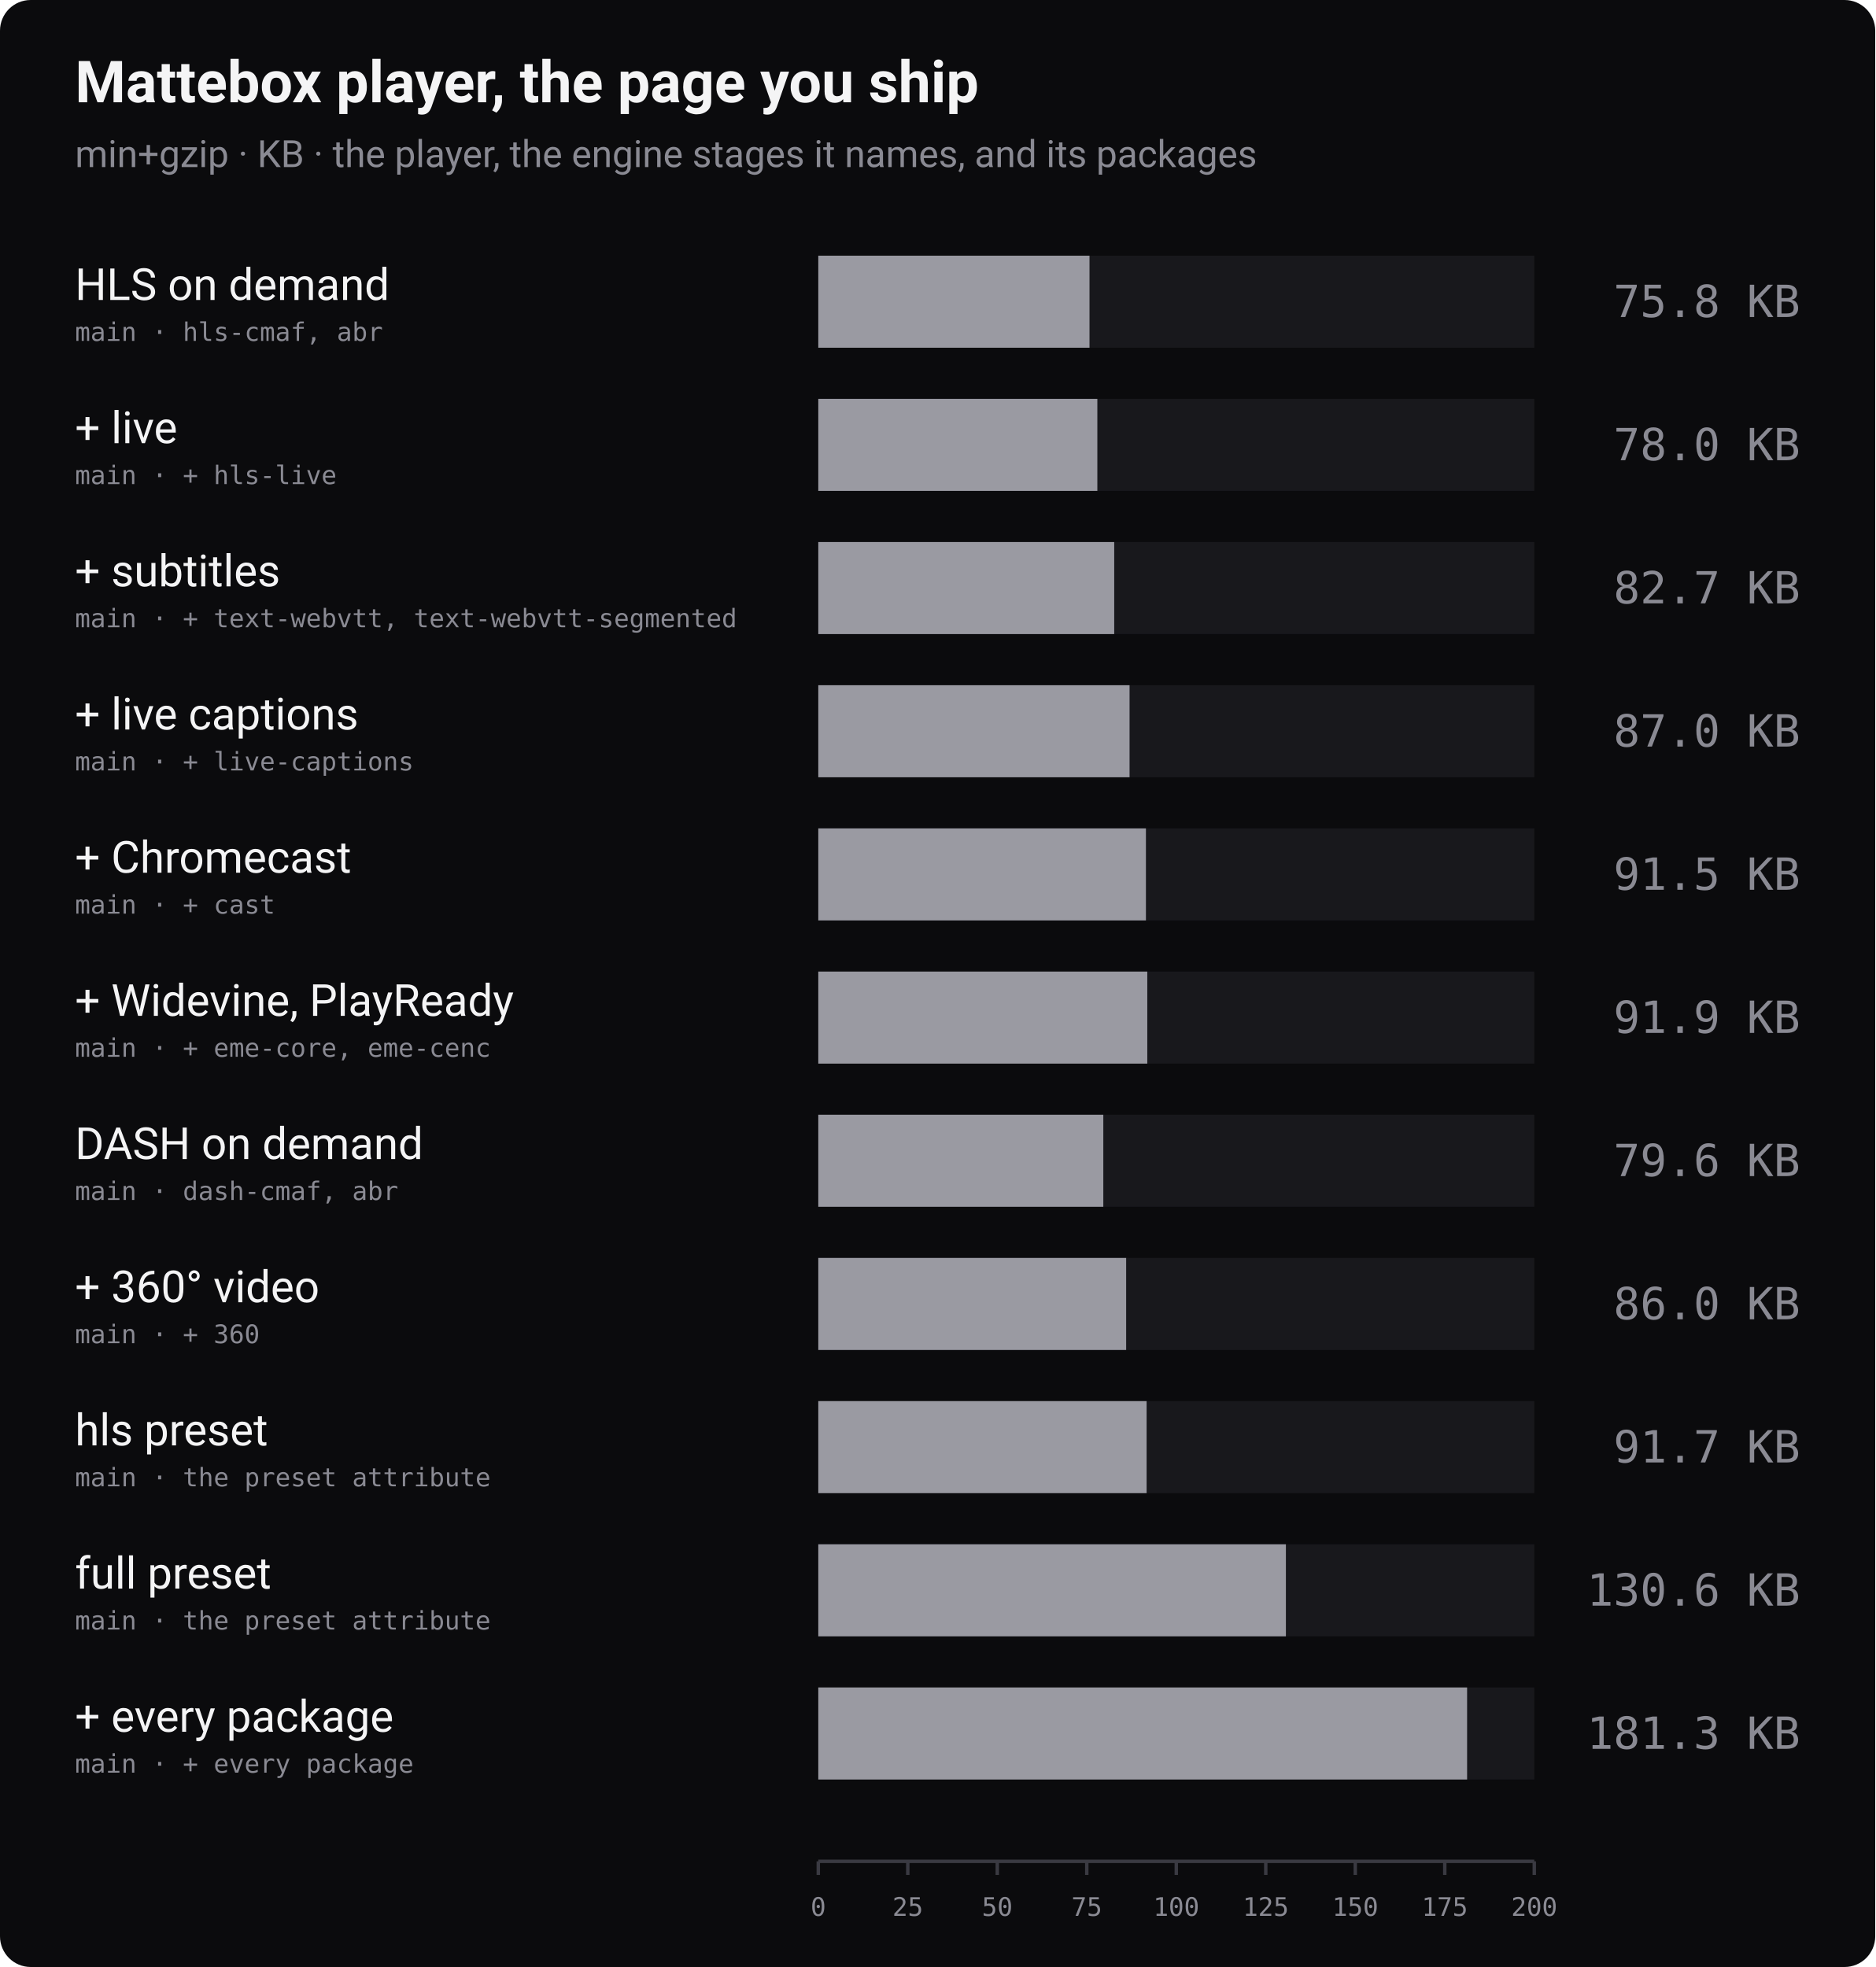
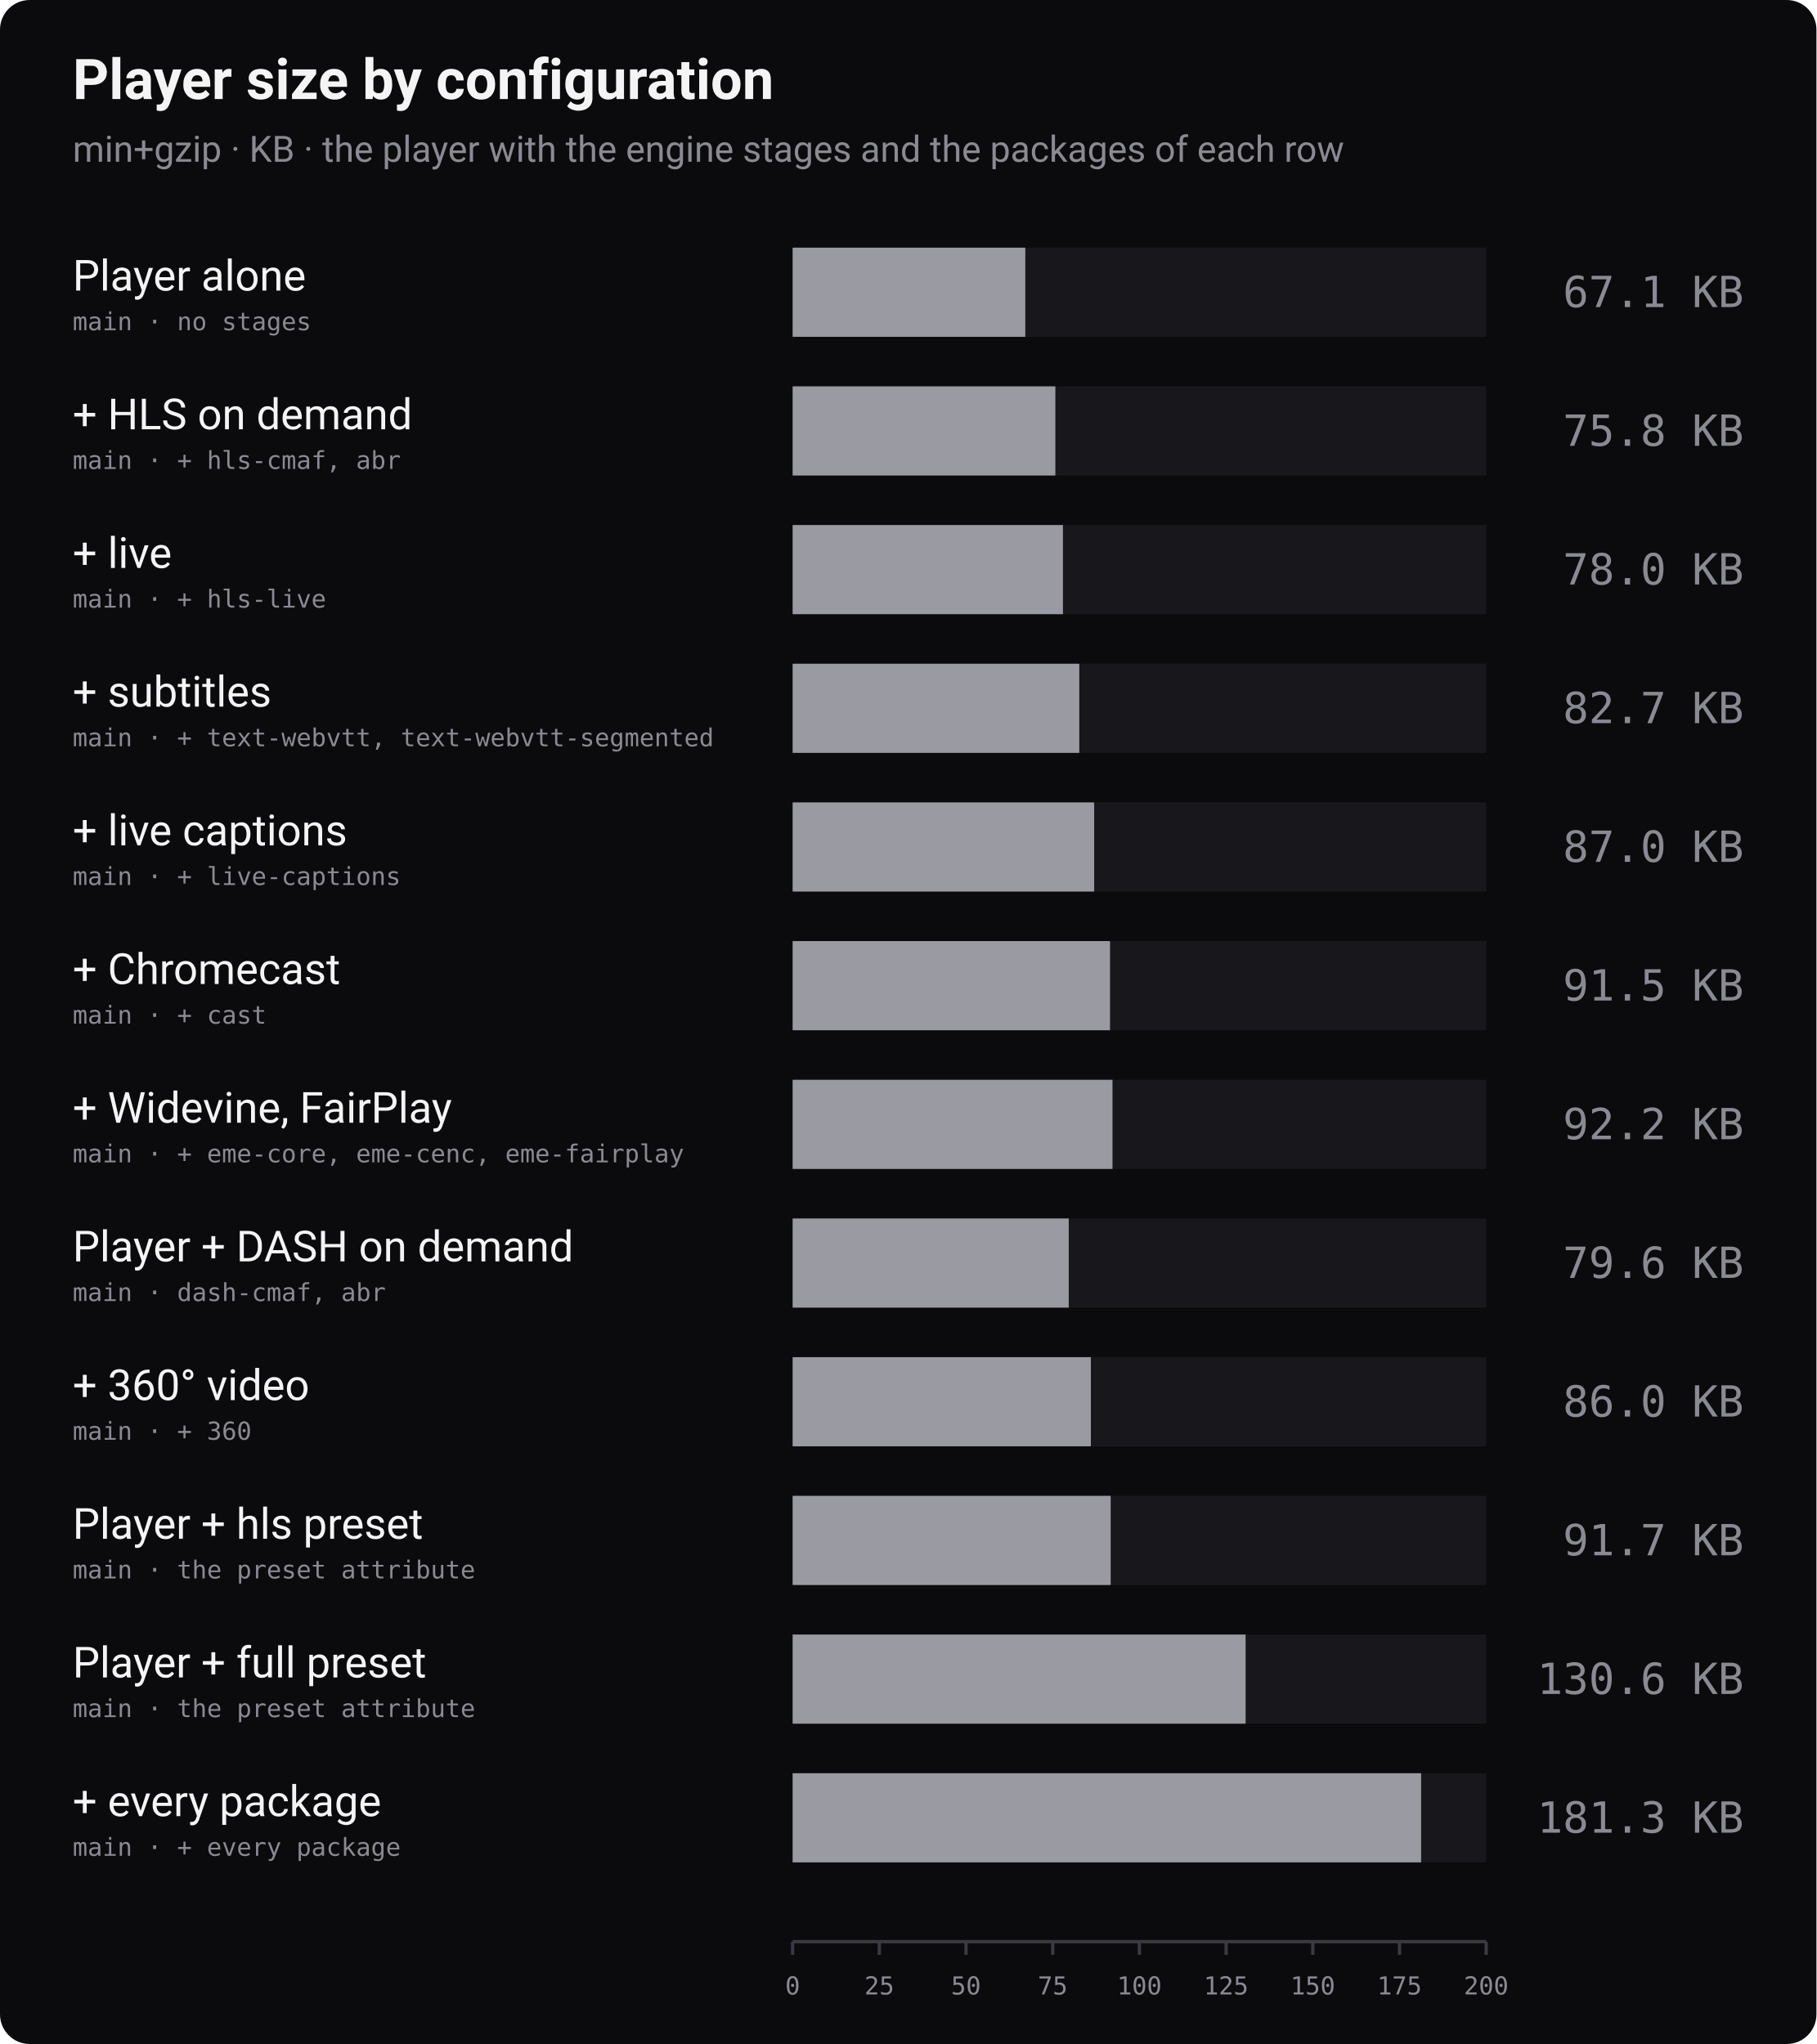
- <svg xmlns="http://www.w3.org/2000/svg" width="1100" height="1154" viewBox="0 0 1100 1154" role="img" aria-label="Bundle size of whole Mattebox player pages, by the engine stages and packages they use, min+gzip">
-   <rect width="1100" height="1154" rx="18" fill="#0b0b0d" />
-   <text x="44" y="60" font-family="-apple-system, 'Segoe UI', Roboto, Helvetica, Arial, sans-serif" font-size="34" font-weight="700" fill="#f4f4f5">Mattebox player, the page you ship</text>
-   <text x="44" y="98" font-family="-apple-system, 'Segoe UI', Roboto, Helvetica, Arial, sans-serif" font-size="22" fill="#8a8a93">min+gzip · KB · the player, the engine stages it names, and its packages</text>
-   <text x="44" y="176" font-family="-apple-system, 'Segoe UI', Roboto, Helvetica, Arial, sans-serif" font-size="26" font-weight="400" fill="#f4f4f5">HLS on demand</text>
-   <text x="44" y="200" font-family="ui-monospace, 'SF Mono', Menlo, Consolas, monospace" font-size="15" fill="#8a8a93">main · hls-cmaf, abr</text>
+ <svg xmlns="http://www.w3.org/2000/svg" width="1100" height="1238" viewBox="0 0 1100 1238" role="img" aria-label="Bundle size of the Mattebox player by the engine stages and packages it is configured with, min+gzip">
+   <rect width="1100" height="1238" rx="18" fill="#0b0b0d" />
+   <text x="44" y="60" font-family="-apple-system, 'Segoe UI', Roboto, Helvetica, Arial, sans-serif" font-size="34" font-weight="700" fill="#f4f4f5">Player size by configuration</text>
+   <text x="44" y="98" font-family="-apple-system, 'Segoe UI', Roboto, Helvetica, Arial, sans-serif" font-size="22" fill="#8a8a93">min+gzip · KB · the player with the engine stages and the packages of each row</text>
+   <text x="44" y="176" font-family="-apple-system, 'Segoe UI', Roboto, Helvetica, Arial, sans-serif" font-size="26" font-weight="400" fill="#f4f4f5">Player alone</text>
+   <text x="44" y="200" font-family="ui-monospace, 'SF Mono', Menlo, Consolas, monospace" font-size="15" fill="#8a8a93">main · no stages</text>
  <rect x="480" y="150" width="420" height="54" fill="#18181c" />
-   <rect x="480" y="150" width="159.1" height="54" fill="#9a9aa2" />
-   <text x="1056" y="186" text-anchor="end" font-family="ui-monospace, 'SF Mono', Menlo, Consolas, monospace" font-size="26" font-weight="400" fill="#8a8a93">75.8 KB</text>
-   <text x="44" y="260" font-family="-apple-system, 'Segoe UI', Roboto, Helvetica, Arial, sans-serif" font-size="26" font-weight="400" fill="#f4f4f5">+ live</text>
-   <text x="44" y="284" font-family="ui-monospace, 'SF Mono', Menlo, Consolas, monospace" font-size="15" fill="#8a8a93">main · + hls-live</text>
+   <rect x="480" y="150" width="140.9" height="54" fill="#9a9aa2" />
+   <text x="1056" y="186" text-anchor="end" font-family="ui-monospace, 'SF Mono', Menlo, Consolas, monospace" font-size="26" font-weight="400" fill="#8a8a93">67.1 KB</text>
+   <text x="44" y="260" font-family="-apple-system, 'Segoe UI', Roboto, Helvetica, Arial, sans-serif" font-size="26" font-weight="400" fill="#f4f4f5">+ HLS on demand</text>
+   <text x="44" y="284" font-family="ui-monospace, 'SF Mono', Menlo, Consolas, monospace" font-size="15" fill="#8a8a93">main · + hls-cmaf, abr</text>
  <rect x="480" y="234" width="420" height="54" fill="#18181c" />
-   <rect x="480" y="234" width="163.7" height="54" fill="#9a9aa2" />
-   <text x="1056" y="270" text-anchor="end" font-family="ui-monospace, 'SF Mono', Menlo, Consolas, monospace" font-size="26" font-weight="400" fill="#8a8a93">78.0 KB</text>
-   <text x="44" y="344" font-family="-apple-system, 'Segoe UI', Roboto, Helvetica, Arial, sans-serif" font-size="26" font-weight="400" fill="#f4f4f5">+ subtitles</text>
-   <text x="44" y="368" font-family="ui-monospace, 'SF Mono', Menlo, Consolas, monospace" font-size="15" fill="#8a8a93">main · + text-webvtt, text-webvtt-segmented</text>
+   <rect x="480" y="234" width="159.1" height="54" fill="#9a9aa2" />
+   <text x="1056" y="270" text-anchor="end" font-family="ui-monospace, 'SF Mono', Menlo, Consolas, monospace" font-size="26" font-weight="400" fill="#8a8a93">75.8 KB</text>
+   <text x="44" y="344" font-family="-apple-system, 'Segoe UI', Roboto, Helvetica, Arial, sans-serif" font-size="26" font-weight="400" fill="#f4f4f5">+ live</text>
+   <text x="44" y="368" font-family="ui-monospace, 'SF Mono', Menlo, Consolas, monospace" font-size="15" fill="#8a8a93">main · + hls-live</text>
  <rect x="480" y="318" width="420" height="54" fill="#18181c" />
-   <rect x="480" y="318" width="173.6" height="54" fill="#9a9aa2" />
-   <text x="1056" y="354" text-anchor="end" font-family="ui-monospace, 'SF Mono', Menlo, Consolas, monospace" font-size="26" font-weight="400" fill="#8a8a93">82.7 KB</text>
-   <text x="44" y="428" font-family="-apple-system, 'Segoe UI', Roboto, Helvetica, Arial, sans-serif" font-size="26" font-weight="400" fill="#f4f4f5">+ live captions</text>
-   <text x="44" y="452" font-family="ui-monospace, 'SF Mono', Menlo, Consolas, monospace" font-size="15" fill="#8a8a93">main · + live-captions</text>
+   <rect x="480" y="318" width="163.7" height="54" fill="#9a9aa2" />
+   <text x="1056" y="354" text-anchor="end" font-family="ui-monospace, 'SF Mono', Menlo, Consolas, monospace" font-size="26" font-weight="400" fill="#8a8a93">78.0 KB</text>
+   <text x="44" y="428" font-family="-apple-system, 'Segoe UI', Roboto, Helvetica, Arial, sans-serif" font-size="26" font-weight="400" fill="#f4f4f5">+ subtitles</text>
+   <text x="44" y="452" font-family="ui-monospace, 'SF Mono', Menlo, Consolas, monospace" font-size="15" fill="#8a8a93">main · + text-webvtt, text-webvtt-segmented</text>
  <rect x="480" y="402" width="420" height="54" fill="#18181c" />
-   <rect x="480" y="402" width="182.6" height="54" fill="#9a9aa2" />
-   <text x="1056" y="438" text-anchor="end" font-family="ui-monospace, 'SF Mono', Menlo, Consolas, monospace" font-size="26" font-weight="400" fill="#8a8a93">87.0 KB</text>
-   <text x="44" y="512" font-family="-apple-system, 'Segoe UI', Roboto, Helvetica, Arial, sans-serif" font-size="26" font-weight="400" fill="#f4f4f5">+ Chromecast</text>
-   <text x="44" y="536" font-family="ui-monospace, 'SF Mono', Menlo, Consolas, monospace" font-size="15" fill="#8a8a93">main · + cast</text>
+   <rect x="480" y="402" width="173.6" height="54" fill="#9a9aa2" />
+   <text x="1056" y="438" text-anchor="end" font-family="ui-monospace, 'SF Mono', Menlo, Consolas, monospace" font-size="26" font-weight="400" fill="#8a8a93">82.7 KB</text>
+   <text x="44" y="512" font-family="-apple-system, 'Segoe UI', Roboto, Helvetica, Arial, sans-serif" font-size="26" font-weight="400" fill="#f4f4f5">+ live captions</text>
+   <text x="44" y="536" font-family="ui-monospace, 'SF Mono', Menlo, Consolas, monospace" font-size="15" fill="#8a8a93">main · + live-captions</text>
  <rect x="480" y="486" width="420" height="54" fill="#18181c" />
-   <rect x="480" y="486" width="192.2" height="54" fill="#9a9aa2" />
-   <text x="1056" y="522" text-anchor="end" font-family="ui-monospace, 'SF Mono', Menlo, Consolas, monospace" font-size="26" font-weight="400" fill="#8a8a93">91.5 KB</text>
-   <text x="44" y="596" font-family="-apple-system, 'Segoe UI', Roboto, Helvetica, Arial, sans-serif" font-size="26" font-weight="400" fill="#f4f4f5">+ Widevine, PlayReady</text>
-   <text x="44" y="620" font-family="ui-monospace, 'SF Mono', Menlo, Consolas, monospace" font-size="15" fill="#8a8a93">main · + eme-core, eme-cenc</text>
+   <rect x="480" y="486" width="182.6" height="54" fill="#9a9aa2" />
+   <text x="1056" y="522" text-anchor="end" font-family="ui-monospace, 'SF Mono', Menlo, Consolas, monospace" font-size="26" font-weight="400" fill="#8a8a93">87.0 KB</text>
+   <text x="44" y="596" font-family="-apple-system, 'Segoe UI', Roboto, Helvetica, Arial, sans-serif" font-size="26" font-weight="400" fill="#f4f4f5">+ Chromecast</text>
+   <text x="44" y="620" font-family="ui-monospace, 'SF Mono', Menlo, Consolas, monospace" font-size="15" fill="#8a8a93">main · + cast</text>
  <rect x="480" y="570" width="420" height="54" fill="#18181c" />
-   <rect x="480" y="570" width="193.0" height="54" fill="#9a9aa2" />
-   <text x="1056" y="606" text-anchor="end" font-family="ui-monospace, 'SF Mono', Menlo, Consolas, monospace" font-size="26" font-weight="400" fill="#8a8a93">91.9 KB</text>
-   <text x="44" y="680" font-family="-apple-system, 'Segoe UI', Roboto, Helvetica, Arial, sans-serif" font-size="26" font-weight="400" fill="#f4f4f5">DASH on demand</text>
-   <text x="44" y="704" font-family="ui-monospace, 'SF Mono', Menlo, Consolas, monospace" font-size="15" fill="#8a8a93">main · dash-cmaf, abr</text>
+   <rect x="480" y="570" width="192.2" height="54" fill="#9a9aa2" />
+   <text x="1056" y="606" text-anchor="end" font-family="ui-monospace, 'SF Mono', Menlo, Consolas, monospace" font-size="26" font-weight="400" fill="#8a8a93">91.5 KB</text>
+   <text x="44" y="680" font-family="-apple-system, 'Segoe UI', Roboto, Helvetica, Arial, sans-serif" font-size="26" font-weight="400" fill="#f4f4f5">+ Widevine, FairPlay</text>
+   <text x="44" y="704" font-family="ui-monospace, 'SF Mono', Menlo, Consolas, monospace" font-size="15" fill="#8a8a93">main · + eme-core, eme-cenc, eme-fairplay</text>
  <rect x="480" y="654" width="420" height="54" fill="#18181c" />
-   <rect x="480" y="654" width="167.2" height="54" fill="#9a9aa2" />
-   <text x="1056" y="690" text-anchor="end" font-family="ui-monospace, 'SF Mono', Menlo, Consolas, monospace" font-size="26" font-weight="400" fill="#8a8a93">79.6 KB</text>
-   <text x="44" y="764" font-family="-apple-system, 'Segoe UI', Roboto, Helvetica, Arial, sans-serif" font-size="26" font-weight="400" fill="#f4f4f5">+ 360° video</text>
-   <text x="44" y="788" font-family="ui-monospace, 'SF Mono', Menlo, Consolas, monospace" font-size="15" fill="#8a8a93">main · + 360</text>
+   <rect x="480" y="654" width="193.7" height="54" fill="#9a9aa2" />
+   <text x="1056" y="690" text-anchor="end" font-family="ui-monospace, 'SF Mono', Menlo, Consolas, monospace" font-size="26" font-weight="400" fill="#8a8a93">92.2 KB</text>
+   <text x="44" y="764" font-family="-apple-system, 'Segoe UI', Roboto, Helvetica, Arial, sans-serif" font-size="26" font-weight="400" fill="#f4f4f5">Player + DASH on demand</text>
+   <text x="44" y="788" font-family="ui-monospace, 'SF Mono', Menlo, Consolas, monospace" font-size="15" fill="#8a8a93">main · dash-cmaf, abr</text>
  <rect x="480" y="738" width="420" height="54" fill="#18181c" />
-   <rect x="480" y="738" width="180.6" height="54" fill="#9a9aa2" />
-   <text x="1056" y="774" text-anchor="end" font-family="ui-monospace, 'SF Mono', Menlo, Consolas, monospace" font-size="26" font-weight="400" fill="#8a8a93">86.0 KB</text>
-   <text x="44" y="848" font-family="-apple-system, 'Segoe UI', Roboto, Helvetica, Arial, sans-serif" font-size="26" font-weight="400" fill="#f4f4f5">hls preset</text>
-   <text x="44" y="872" font-family="ui-monospace, 'SF Mono', Menlo, Consolas, monospace" font-size="15" fill="#8a8a93">main · the preset attribute</text>
+   <rect x="480" y="738" width="167.2" height="54" fill="#9a9aa2" />
+   <text x="1056" y="774" text-anchor="end" font-family="ui-monospace, 'SF Mono', Menlo, Consolas, monospace" font-size="26" font-weight="400" fill="#8a8a93">79.6 KB</text>
+   <text x="44" y="848" font-family="-apple-system, 'Segoe UI', Roboto, Helvetica, Arial, sans-serif" font-size="26" font-weight="400" fill="#f4f4f5">+ 360° video</text>
+   <text x="44" y="872" font-family="ui-monospace, 'SF Mono', Menlo, Consolas, monospace" font-size="15" fill="#8a8a93">main · + 360</text>
  <rect x="480" y="822" width="420" height="54" fill="#18181c" />
-   <rect x="480" y="822" width="192.6" height="54" fill="#9a9aa2" />
-   <text x="1056" y="858" text-anchor="end" font-family="ui-monospace, 'SF Mono', Menlo, Consolas, monospace" font-size="26" font-weight="400" fill="#8a8a93">91.7 KB</text>
-   <text x="44" y="932" font-family="-apple-system, 'Segoe UI', Roboto, Helvetica, Arial, sans-serif" font-size="26" font-weight="400" fill="#f4f4f5">full preset</text>
+   <rect x="480" y="822" width="180.6" height="54" fill="#9a9aa2" />
+   <text x="1056" y="858" text-anchor="end" font-family="ui-monospace, 'SF Mono', Menlo, Consolas, monospace" font-size="26" font-weight="400" fill="#8a8a93">86.0 KB</text>
+   <text x="44" y="932" font-family="-apple-system, 'Segoe UI', Roboto, Helvetica, Arial, sans-serif" font-size="26" font-weight="400" fill="#f4f4f5">Player + hls preset</text>
  <text x="44" y="956" font-family="ui-monospace, 'SF Mono', Menlo, Consolas, monospace" font-size="15" fill="#8a8a93">main · the preset attribute</text>
  <rect x="480" y="906" width="420" height="54" fill="#18181c" />
-   <rect x="480" y="906" width="274.3" height="54" fill="#9a9aa2" />
-   <text x="1056" y="942" text-anchor="end" font-family="ui-monospace, 'SF Mono', Menlo, Consolas, monospace" font-size="26" font-weight="400" fill="#8a8a93">130.6 KB</text>
-   <text x="44" y="1016" font-family="-apple-system, 'Segoe UI', Roboto, Helvetica, Arial, sans-serif" font-size="26" font-weight="400" fill="#f4f4f5">+ every package</text>
-   <text x="44" y="1040" font-family="ui-monospace, 'SF Mono', Menlo, Consolas, monospace" font-size="15" fill="#8a8a93">main · + every package</text>
+   <rect x="480" y="906" width="192.6" height="54" fill="#9a9aa2" />
+   <text x="1056" y="942" text-anchor="end" font-family="ui-monospace, 'SF Mono', Menlo, Consolas, monospace" font-size="26" font-weight="400" fill="#8a8a93">91.7 KB</text>
+   <text x="44" y="1016" font-family="-apple-system, 'Segoe UI', Roboto, Helvetica, Arial, sans-serif" font-size="26" font-weight="400" fill="#f4f4f5">Player + full preset</text>
+   <text x="44" y="1040" font-family="ui-monospace, 'SF Mono', Menlo, Consolas, monospace" font-size="15" fill="#8a8a93">main · the preset attribute</text>
  <rect x="480" y="990" width="420" height="54" fill="#18181c" />
-   <rect x="480" y="990" width="380.6" height="54" fill="#9a9aa2" />
-   <text x="1056" y="1026" text-anchor="end" font-family="ui-monospace, 'SF Mono', Menlo, Consolas, monospace" font-size="26" font-weight="400" fill="#8a8a93">181.3 KB</text>
-   <line x1="480" y1="1092" x2="900" y2="1092" stroke="#3a3a42" stroke-width="2" />
-   <line x1="480.0" y1="1092" x2="480.0" y2="1100" stroke="#3a3a42" stroke-width="2" />
-   <text x="480.0" y="1124" text-anchor="middle" font-family="ui-monospace, 'SF Mono', Menlo, Consolas, monospace" font-size="15" fill="#8a8a93">0</text>
-   <line x1="532.5" y1="1092" x2="532.5" y2="1100" stroke="#3a3a42" stroke-width="2" />
-   <text x="532.5" y="1124" text-anchor="middle" font-family="ui-monospace, 'SF Mono', Menlo, Consolas, monospace" font-size="15" fill="#8a8a93">25</text>
-   <line x1="585.0" y1="1092" x2="585.0" y2="1100" stroke="#3a3a42" stroke-width="2" />
-   <text x="585.0" y="1124" text-anchor="middle" font-family="ui-monospace, 'SF Mono', Menlo, Consolas, monospace" font-size="15" fill="#8a8a93">50</text>
-   <line x1="637.5" y1="1092" x2="637.5" y2="1100" stroke="#3a3a42" stroke-width="2" />
-   <text x="637.5" y="1124" text-anchor="middle" font-family="ui-monospace, 'SF Mono', Menlo, Consolas, monospace" font-size="15" fill="#8a8a93">75</text>
-   <line x1="690.0" y1="1092" x2="690.0" y2="1100" stroke="#3a3a42" stroke-width="2" />
-   <text x="690.0" y="1124" text-anchor="middle" font-family="ui-monospace, 'SF Mono', Menlo, Consolas, monospace" font-size="15" fill="#8a8a93">100</text>
-   <line x1="742.5" y1="1092" x2="742.5" y2="1100" stroke="#3a3a42" stroke-width="2" />
-   <text x="742.5" y="1124" text-anchor="middle" font-family="ui-monospace, 'SF Mono', Menlo, Consolas, monospace" font-size="15" fill="#8a8a93">125</text>
-   <line x1="795.0" y1="1092" x2="795.0" y2="1100" stroke="#3a3a42" stroke-width="2" />
-   <text x="795.0" y="1124" text-anchor="middle" font-family="ui-monospace, 'SF Mono', Menlo, Consolas, monospace" font-size="15" fill="#8a8a93">150</text>
-   <line x1="847.5" y1="1092" x2="847.5" y2="1100" stroke="#3a3a42" stroke-width="2" />
-   <text x="847.5" y="1124" text-anchor="middle" font-family="ui-monospace, 'SF Mono', Menlo, Consolas, monospace" font-size="15" fill="#8a8a93">175</text>
-   <line x1="900.0" y1="1092" x2="900.0" y2="1100" stroke="#3a3a42" stroke-width="2" />
-   <text x="900.0" y="1124" text-anchor="middle" font-family="ui-monospace, 'SF Mono', Menlo, Consolas, monospace" font-size="15" fill="#8a8a93">200</text>
+   <rect x="480" y="990" width="274.3" height="54" fill="#9a9aa2" />
+   <text x="1056" y="1026" text-anchor="end" font-family="ui-monospace, 'SF Mono', Menlo, Consolas, monospace" font-size="26" font-weight="400" fill="#8a8a93">130.6 KB</text>
+   <text x="44" y="1100" font-family="-apple-system, 'Segoe UI', Roboto, Helvetica, Arial, sans-serif" font-size="26" font-weight="400" fill="#f4f4f5">+ every package</text>
+   <text x="44" y="1124" font-family="ui-monospace, 'SF Mono', Menlo, Consolas, monospace" font-size="15" fill="#8a8a93">main · + every package</text>
+   <rect x="480" y="1074" width="420" height="54" fill="#18181c" />
+   <rect x="480" y="1074" width="380.6" height="54" fill="#9a9aa2" />
+   <text x="1056" y="1110" text-anchor="end" font-family="ui-monospace, 'SF Mono', Menlo, Consolas, monospace" font-size="26" font-weight="400" fill="#8a8a93">181.3 KB</text>
+   <line x1="480" y1="1176" x2="900" y2="1176" stroke="#3a3a42" stroke-width="2" />
+   <line x1="480.0" y1="1176" x2="480.0" y2="1184" stroke="#3a3a42" stroke-width="2" />
+   <text x="480.0" y="1208" text-anchor="middle" font-family="ui-monospace, 'SF Mono', Menlo, Consolas, monospace" font-size="15" fill="#8a8a93">0</text>
+   <line x1="532.5" y1="1176" x2="532.5" y2="1184" stroke="#3a3a42" stroke-width="2" />
+   <text x="532.5" y="1208" text-anchor="middle" font-family="ui-monospace, 'SF Mono', Menlo, Consolas, monospace" font-size="15" fill="#8a8a93">25</text>
+   <line x1="585.0" y1="1176" x2="585.0" y2="1184" stroke="#3a3a42" stroke-width="2" />
+   <text x="585.0" y="1208" text-anchor="middle" font-family="ui-monospace, 'SF Mono', Menlo, Consolas, monospace" font-size="15" fill="#8a8a93">50</text>
+   <line x1="637.5" y1="1176" x2="637.5" y2="1184" stroke="#3a3a42" stroke-width="2" />
+   <text x="637.5" y="1208" text-anchor="middle" font-family="ui-monospace, 'SF Mono', Menlo, Consolas, monospace" font-size="15" fill="#8a8a93">75</text>
+   <line x1="690.0" y1="1176" x2="690.0" y2="1184" stroke="#3a3a42" stroke-width="2" />
+   <text x="690.0" y="1208" text-anchor="middle" font-family="ui-monospace, 'SF Mono', Menlo, Consolas, monospace" font-size="15" fill="#8a8a93">100</text>
+   <line x1="742.5" y1="1176" x2="742.5" y2="1184" stroke="#3a3a42" stroke-width="2" />
+   <text x="742.5" y="1208" text-anchor="middle" font-family="ui-monospace, 'SF Mono', Menlo, Consolas, monospace" font-size="15" fill="#8a8a93">125</text>
+   <line x1="795.0" y1="1176" x2="795.0" y2="1184" stroke="#3a3a42" stroke-width="2" />
+   <text x="795.0" y="1208" text-anchor="middle" font-family="ui-monospace, 'SF Mono', Menlo, Consolas, monospace" font-size="15" fill="#8a8a93">150</text>
+   <line x1="847.5" y1="1176" x2="847.5" y2="1184" stroke="#3a3a42" stroke-width="2" />
+   <text x="847.5" y="1208" text-anchor="middle" font-family="ui-monospace, 'SF Mono', Menlo, Consolas, monospace" font-size="15" fill="#8a8a93">175</text>
+   <line x1="900.0" y1="1176" x2="900.0" y2="1184" stroke="#3a3a42" stroke-width="2" />
+   <text x="900.0" y="1208" text-anchor="middle" font-family="ui-monospace, 'SF Mono', Menlo, Consolas, monospace" font-size="15" fill="#8a8a93">200</text>
</svg>
